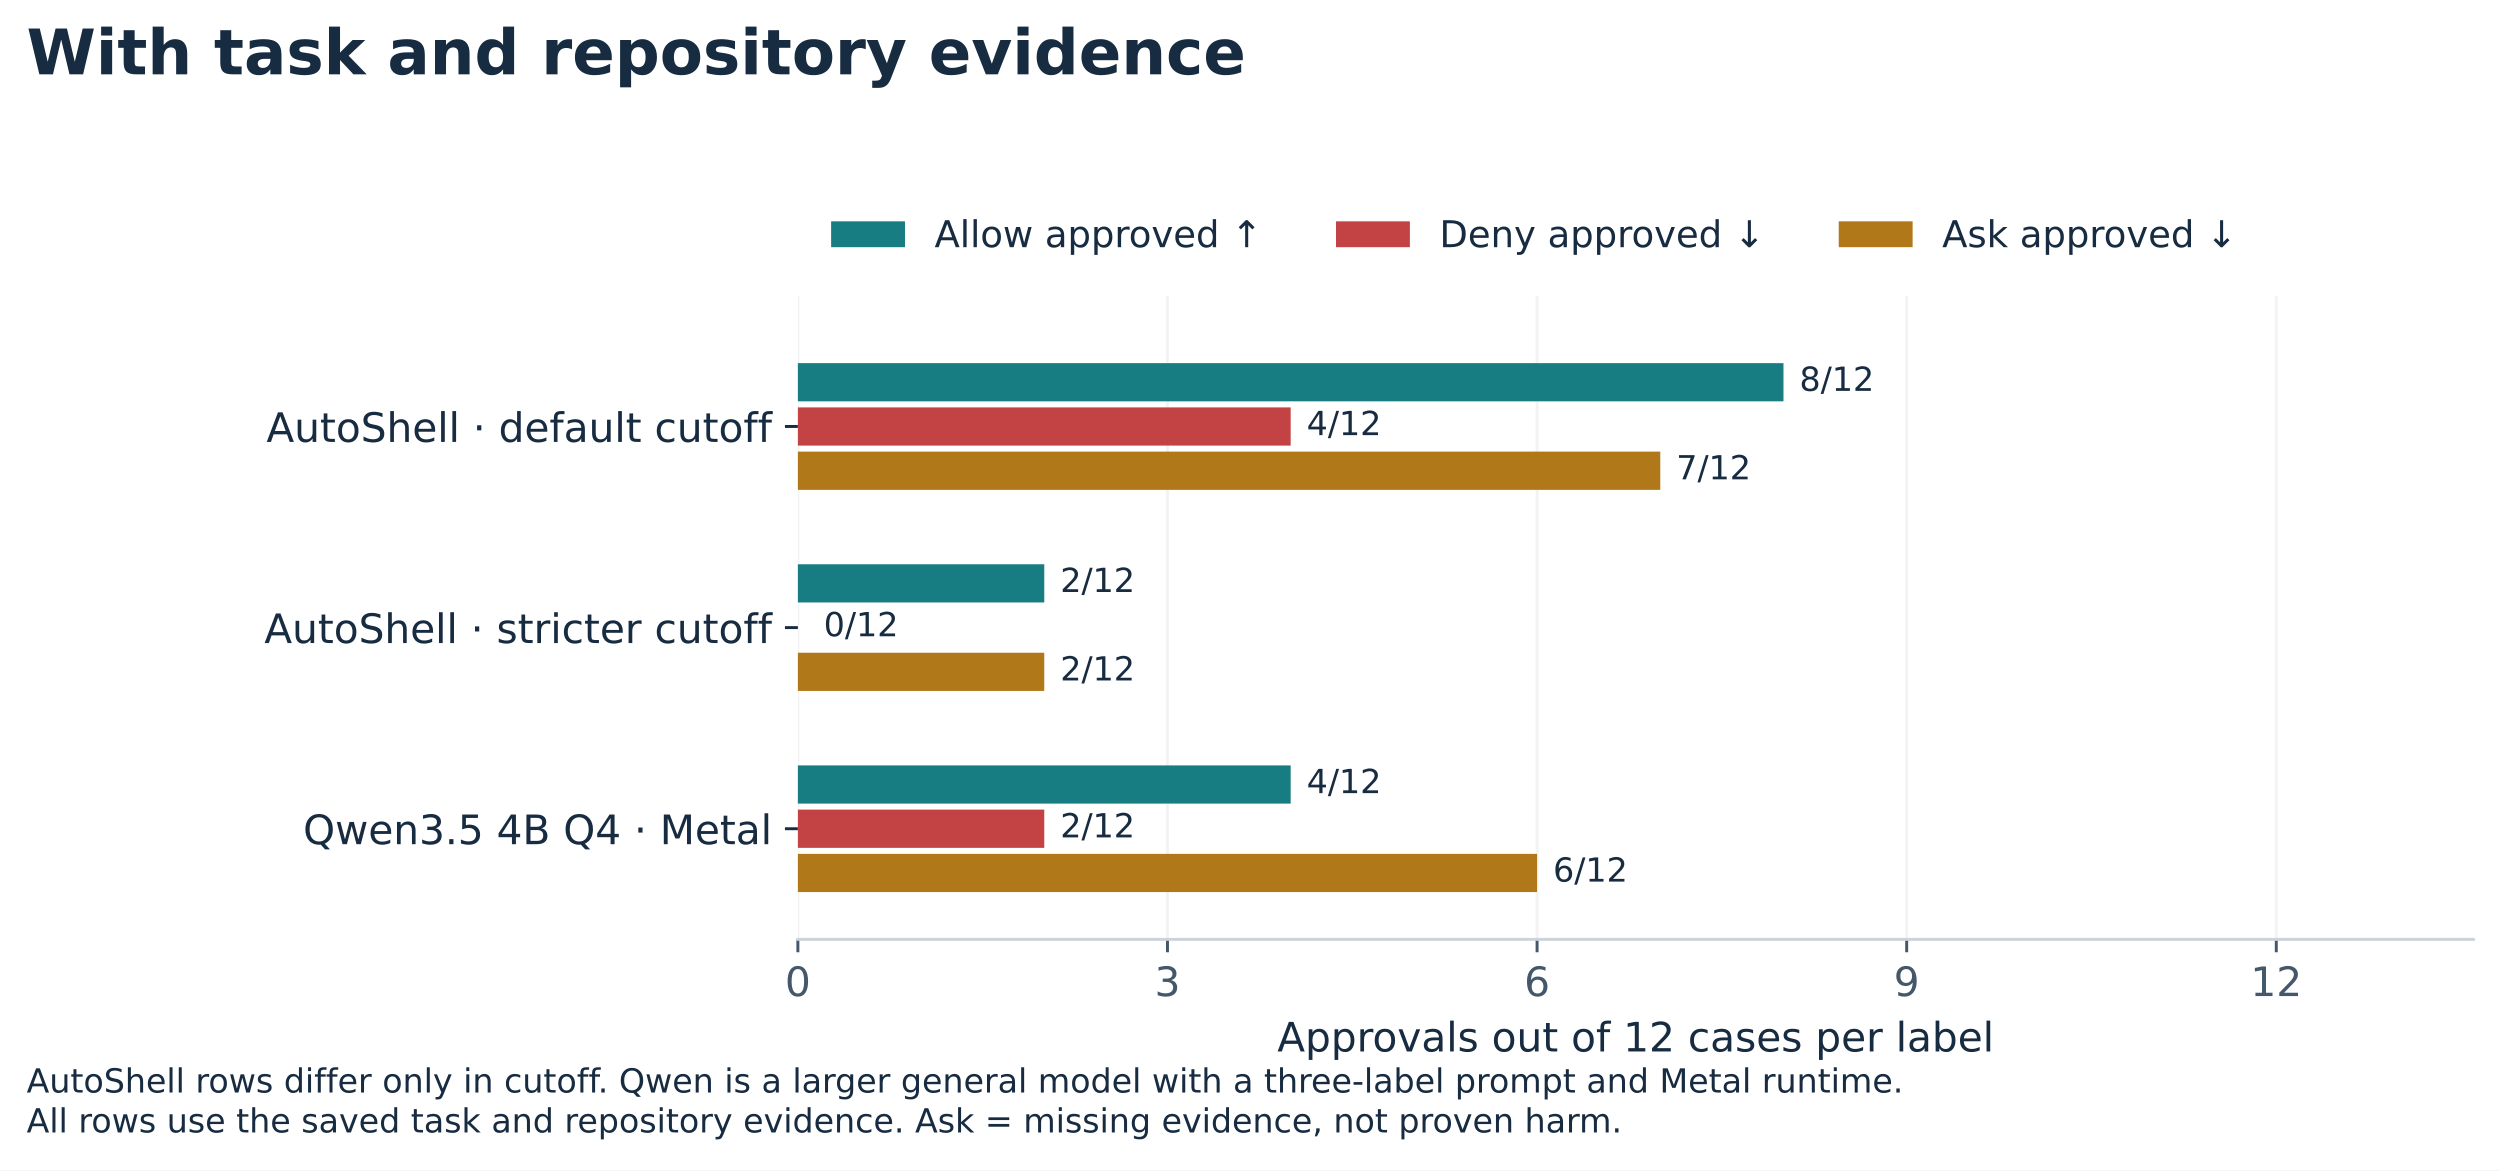
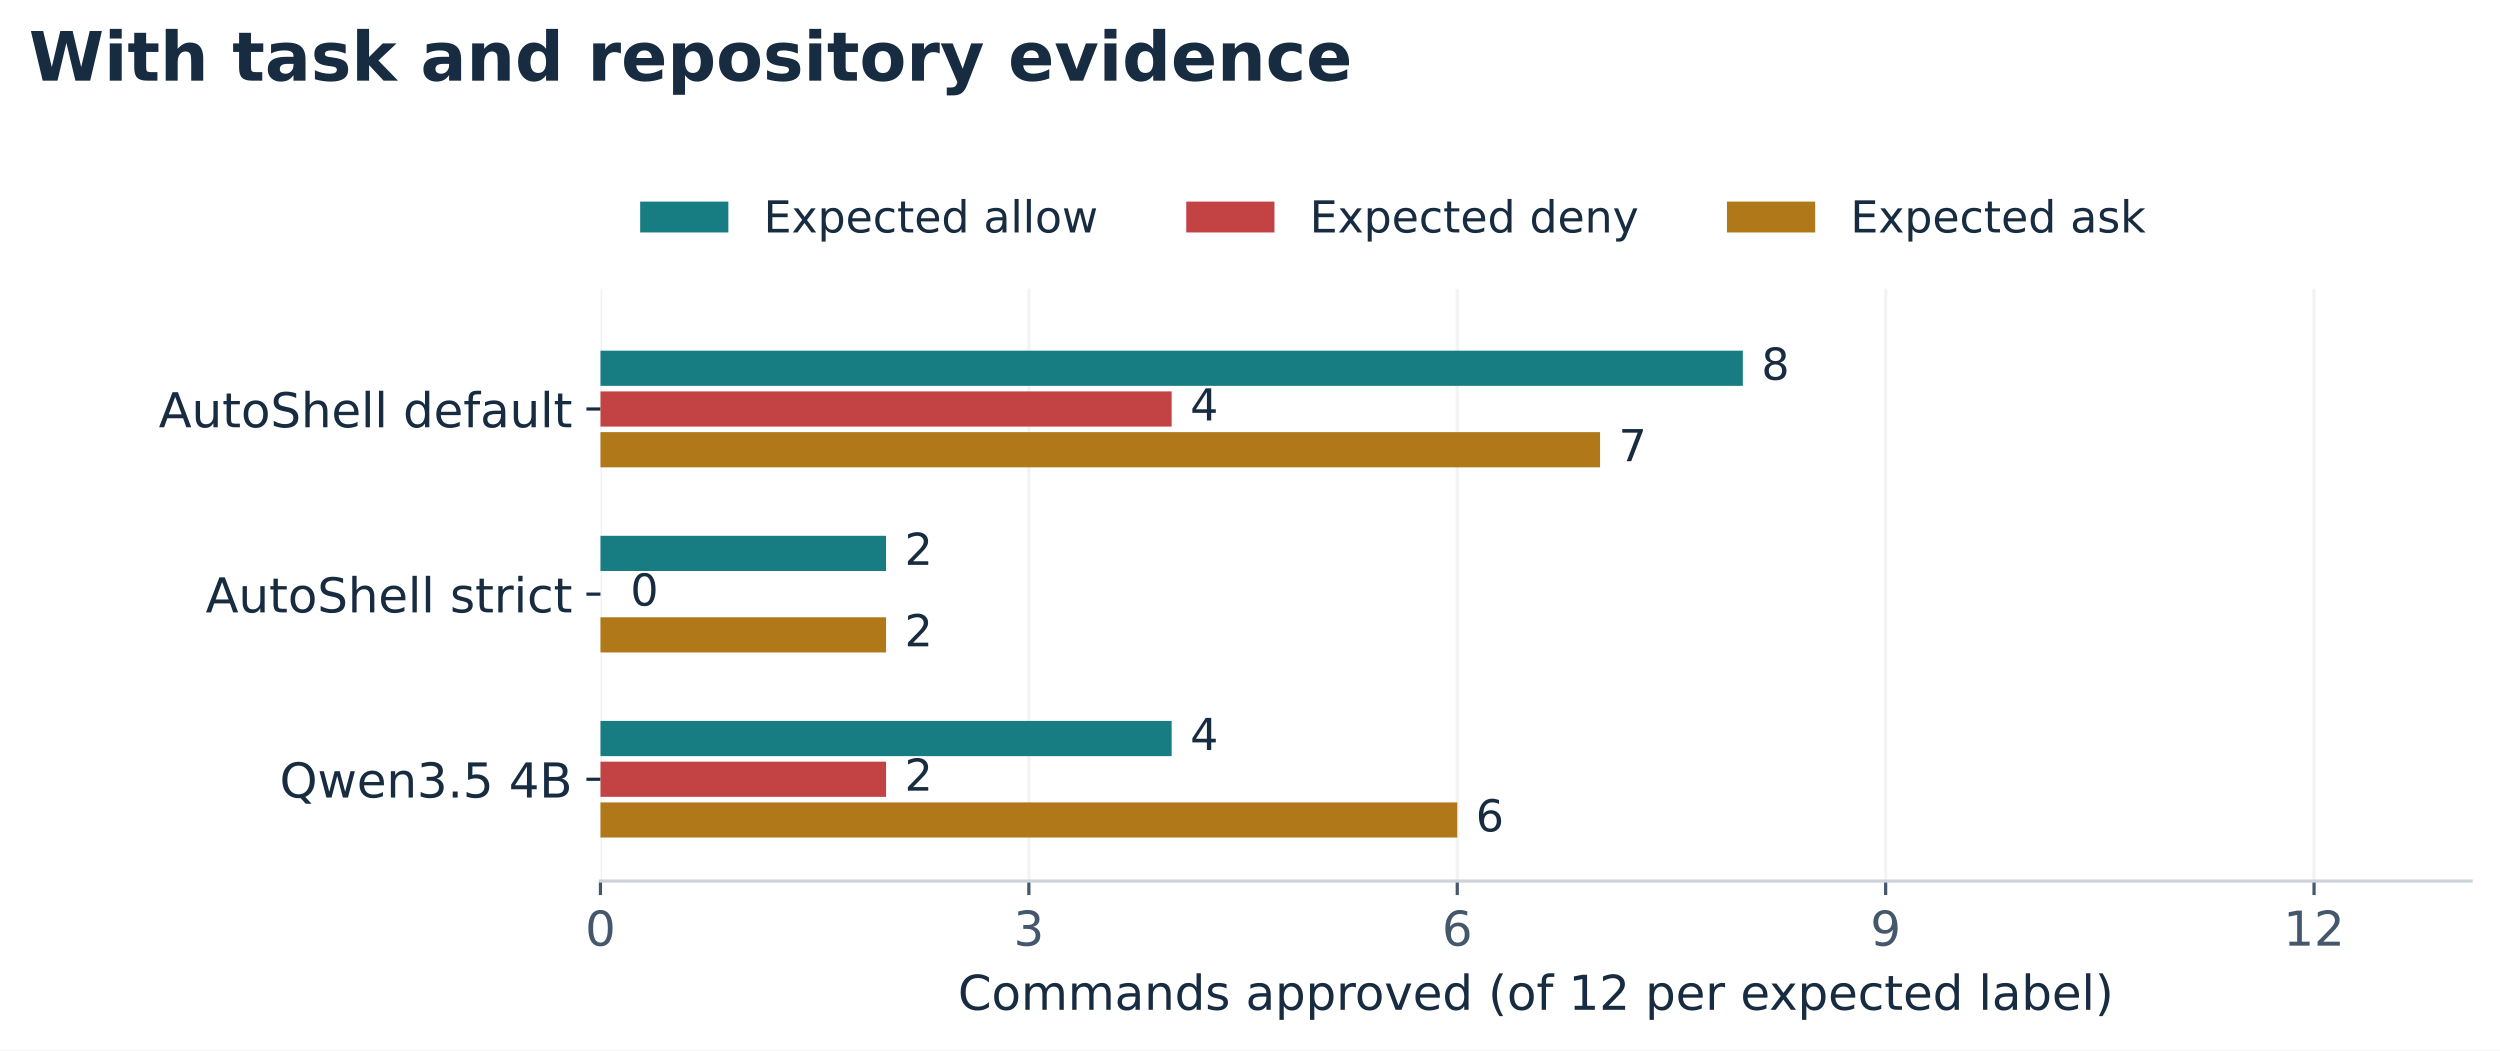
- <svg xmlns="http://www.w3.org/2000/svg" xmlns:xlink="http://www.w3.org/1999/xlink" width="676.8pt" height="316.839pt" viewBox="0 0 676.8 316.839" version="1.1">
+ <svg xmlns="http://www.w3.org/2000/svg" xmlns:xlink="http://www.w3.org/1999/xlink" width="623.52pt" height="261.945pt" viewBox="0 0 623.52 261.945" version="1.1">
  <defs>
    <style type="text/css">*{stroke-linejoin: round; stroke-linecap: butt}</style>
  </defs>
  <g id="figure_1">
    <g id="patch_1">
-       <path d="M 0 316.839 L 676.8 316.839 L 676.8 0 L 0 0 z " style="fill: #ffffff" />
+       <path d="M 0 261.945 L 623.52 261.945 L 623.52 0 L 0 0 z " style="fill: #ffffff" />
    </g>
    <g id="axes_1">
      <g id="patch_2">
-         <path d="M 216 254.304 L 669.6 254.304 L 669.6 80.064 L 216 80.064 z " style="fill: #ffffff" />
+         <path d="M 149.76 219.744 L 616.32 219.744 L 616.32 72 L 149.76 72 z " style="fill: #ffffff" />
      </g>
      <g id="matplotlib.axis_1">
        <g id="xtick_1">
          <g id="line2d_1">
-             <path d="M 216 254.304 L 216 80.064 " clip-path="url(#p8fc686748e)" style="fill: none; stroke: #b0b0b0; stroke-opacity: 0.15; stroke-width: 0.8; stroke-linecap: square" />
+             <path d="M 149.76 219.744 L 149.76 72 " clip-path="url(#pfbbe704573)" style="fill: none; stroke: #b0b0b0; stroke-opacity: 0.15; stroke-width: 0.8; stroke-linecap: square" />
          </g>
          <g id="line2d_2">
            <defs>
-               <path id="m58e2428991" d="M 0 0 L 0 3.5 " style="stroke: #44576b; stroke-width: 0.8" />
+               <path id="m25414a67de" d="M 0 0 L 0 3.5 " style="stroke: #44576b; stroke-width: 0.8" />
            </defs>
            <g>
-               <use xlink:href="#m58e2428991" x="216" y="254.304" style="fill: #44576b; stroke: #44576b; stroke-width: 0.8" />
+               <use xlink:href="#m25414a67de" x="149.76" y="219.744" style="fill: #44576b; stroke: #44576b; stroke-width: 0.8" />
            </g>
          </g>
          <g id="text_1">
-             <text style="font-size: 11px; font-family: 'DejaVu Sans'; text-anchor: middle; fill: #44576b" x="216" y="269.661" transform="rotate(-0 216 269.6614)">0</text>
+             <text style="font-size: 12px; font-family: 'DejaVu Sans'; text-anchor: middle; fill: #44576b" x="149.76" y="235.861" transform="rotate(-0 149.76 235.8612)">0</text>
          </g>
        </g>
        <g id="xtick_2">
          <g id="line2d_3">
-             <path d="M 316.059 254.304 L 316.059 80.064 " clip-path="url(#p8fc686748e)" style="fill: none; stroke: #b0b0b0; stroke-opacity: 0.15; stroke-width: 0.8; stroke-linecap: square" />
+             <path d="M 256.606 219.744 L 256.606 72 " clip-path="url(#pfbbe704573)" style="fill: none; stroke: #b0b0b0; stroke-opacity: 0.15; stroke-width: 0.8; stroke-linecap: square" />
          </g>
          <g id="line2d_4">
            <g>
-               <use xlink:href="#m58e2428991" x="316.059" y="254.304" style="fill: #44576b; stroke: #44576b; stroke-width: 0.8" />
+               <use xlink:href="#m25414a67de" x="256.606" y="219.744" style="fill: #44576b; stroke: #44576b; stroke-width: 0.8" />
            </g>
          </g>
          <g id="text_2">
-             <text style="font-size: 11px; font-family: 'DejaVu Sans'; text-anchor: middle; fill: #44576b" x="316.059" y="269.661" transform="rotate(-0 316.0588 269.6614)">3</text>
+             <text style="font-size: 12px; font-family: 'DejaVu Sans'; text-anchor: middle; fill: #44576b" x="256.606" y="235.861" transform="rotate(-0 256.6058 235.8612)">3</text>
          </g>
        </g>
        <g id="xtick_3">
          <g id="line2d_5">
-             <path d="M 416.118 254.304 L 416.118 80.064 " clip-path="url(#p8fc686748e)" style="fill: none; stroke: #b0b0b0; stroke-opacity: 0.15; stroke-width: 0.8; stroke-linecap: square" />
+             <path d="M 363.452 219.744 L 363.452 72 " clip-path="url(#pfbbe704573)" style="fill: none; stroke: #b0b0b0; stroke-opacity: 0.15; stroke-width: 0.8; stroke-linecap: square" />
          </g>
          <g id="line2d_6">
            <g>
-               <use xlink:href="#m58e2428991" x="416.118" y="254.304" style="fill: #44576b; stroke: #44576b; stroke-width: 0.8" />
+               <use xlink:href="#m25414a67de" x="363.452" y="219.744" style="fill: #44576b; stroke: #44576b; stroke-width: 0.8" />
            </g>
          </g>
          <g id="text_3">
-             <text style="font-size: 11px; font-family: 'DejaVu Sans'; text-anchor: middle; fill: #44576b" x="416.118" y="269.661" transform="rotate(-0 416.1176 269.6614)">6</text>
+             <text style="font-size: 12px; font-family: 'DejaVu Sans'; text-anchor: middle; fill: #44576b" x="363.452" y="235.861" transform="rotate(-0 363.4516 235.8612)">6</text>
          </g>
        </g>
        <g id="xtick_4">
          <g id="line2d_7">
-             <path d="M 516.176 254.304 L 516.176 80.064 " clip-path="url(#p8fc686748e)" style="fill: none; stroke: #b0b0b0; stroke-opacity: 0.15; stroke-width: 0.8; stroke-linecap: square" />
+             <path d="M 470.297 219.744 L 470.297 72 " clip-path="url(#pfbbe704573)" style="fill: none; stroke: #b0b0b0; stroke-opacity: 0.15; stroke-width: 0.8; stroke-linecap: square" />
          </g>
          <g id="line2d_8">
            <g>
-               <use xlink:href="#m58e2428991" x="516.176" y="254.304" style="fill: #44576b; stroke: #44576b; stroke-width: 0.8" />
+               <use xlink:href="#m25414a67de" x="470.297" y="219.744" style="fill: #44576b; stroke: #44576b; stroke-width: 0.8" />
            </g>
          </g>
          <g id="text_4">
-             <text style="font-size: 11px; font-family: 'DejaVu Sans'; text-anchor: middle; fill: #44576b" x="516.176" y="269.661" transform="rotate(-0 516.1765 269.6614)">9</text>
+             <text style="font-size: 12px; font-family: 'DejaVu Sans'; text-anchor: middle; fill: #44576b" x="470.297" y="235.861" transform="rotate(-0 470.2974 235.8612)">9</text>
          </g>
        </g>
        <g id="xtick_5">
          <g id="line2d_9">
-             <path d="M 616.235 254.304 L 616.235 80.064 " clip-path="url(#p8fc686748e)" style="fill: none; stroke: #b0b0b0; stroke-opacity: 0.15; stroke-width: 0.8; stroke-linecap: square" />
+             <path d="M 577.143 219.744 L 577.143 72 " clip-path="url(#pfbbe704573)" style="fill: none; stroke: #b0b0b0; stroke-opacity: 0.15; stroke-width: 0.8; stroke-linecap: square" />
          </g>
          <g id="line2d_10">
            <g>
-               <use xlink:href="#m58e2428991" x="616.235" y="254.304" style="fill: #44576b; stroke: #44576b; stroke-width: 0.8" />
+               <use xlink:href="#m25414a67de" x="577.143" y="219.744" style="fill: #44576b; stroke: #44576b; stroke-width: 0.8" />
            </g>
          </g>
          <g id="text_5">
-             <text style="font-size: 11px; font-family: 'DejaVu Sans'; text-anchor: middle; fill: #44576b" x="616.235" y="269.661" transform="rotate(-0 616.2353 269.6614)">12</text>
+             <text style="font-size: 12px; font-family: 'DejaVu Sans'; text-anchor: middle; fill: #44576b" x="577.143" y="235.861" transform="rotate(-0 577.1432 235.8612)">12</text>
          </g>
        </g>
        <g id="text_6">
-           <text style="font-size: 11px; font-family: 'DejaVu Sans'; text-anchor: middle; fill: #172b41" x="442.8" y="284.662" transform="rotate(-0 442.8 284.6623)">Approvals out of 12 cases per label</text>
+           <text style="font-size: 12px; font-family: 'DejaVu Sans'; text-anchor: middle; fill: #172b41" x="383.04" y="251.862" transform="rotate(-0 383.04 251.8621)">Commands approved (of 12 per expected label)</text>
        </g>
      </g>
      <g id="matplotlib.axis_2">
        <g id="ytick_1">
          <g id="line2d_11">
            <defs>
-               <path id="m46db6a74ef" d="M 0 0 L -3.5 0 " style="stroke: #172b41; stroke-width: 0.8" />
+               <path id="m30addc2bc9" d="M 0 0 L -3.5 0 " style="stroke: #172b41; stroke-width: 0.8" />
            </defs>
            <g>
-               <use xlink:href="#m46db6a74ef" x="216" y="115.457" style="fill: #172b41; stroke: #172b41; stroke-width: 0.8" />
+               <use xlink:href="#m30addc2bc9" x="149.76" y="102.01" style="fill: #172b41; stroke: #172b41; stroke-width: 0.8" />
            </g>
          </g>
          <g id="text_7">
-             <text style="font-size: 11px; font-family: 'DejaVu Sans'; text-anchor: end; fill: #172b41" x="209" y="119.636" transform="rotate(-0 209 119.6356)">AutoShell · default cutoff</text>
+             <text style="font-size: 12px; font-family: 'DejaVu Sans'; text-anchor: end; fill: #172b41" x="142.76" y="106.57" transform="rotate(-0 142.76 106.5696)">AutoShell default</text>
          </g>
        </g>
        <g id="ytick_2">
          <g id="line2d_12">
            <g>
-               <use xlink:href="#m46db6a74ef" x="216" y="169.906" style="fill: #172b41; stroke: #172b41; stroke-width: 0.8" />
+               <use xlink:href="#m30addc2bc9" x="149.76" y="148.18" style="fill: #172b41; stroke: #172b41; stroke-width: 0.8" />
            </g>
          </g>
          <g id="text_8">
-             <text style="font-size: 11px; font-family: 'DejaVu Sans'; text-anchor: end; fill: #172b41" x="209" y="174.086" transform="rotate(-0 209 174.0856)">AutoShell · stricter cutoff</text>
+             <text style="font-size: 12px; font-family: 'DejaVu Sans'; text-anchor: end; fill: #172b41" x="142.76" y="152.74" transform="rotate(-0 142.76 152.7396)">AutoShell strict</text>
          </g>
        </g>
        <g id="ytick_3">
          <g id="line2d_13">
            <g>
-               <use xlink:href="#m46db6a74ef" x="216" y="224.357" style="fill: #172b41; stroke: #172b41; stroke-width: 0.8" />
+               <use xlink:href="#m30addc2bc9" x="149.76" y="194.351" style="fill: #172b41; stroke: #172b41; stroke-width: 0.8" />
            </g>
          </g>
          <g id="text_9">
-             <text style="font-size: 11px; font-family: 'DejaVu Sans'; text-anchor: end; fill: #172b41" x="209" y="228.536" transform="rotate(-0 209 228.5356)">Qwen3.5 4B Q4 · Metal</text>
+             <text style="font-size: 12px; font-family: 'DejaVu Sans'; text-anchor: end; fill: #172b41" x="142.76" y="198.909" transform="rotate(-0 142.76 198.9091)">Qwen3.5 4B</text>
          </g>
        </g>
      </g>
      <g id="patch_3">
-         <path d="M 216 98.305 L 482.824 98.305 L 482.824 108.65 L 216 108.65 z " clip-path="url(#p8fc686748e)" style="fill: #187d83" />
+         <path d="M 149.76 87.467 L 434.682 87.467 L 434.682 96.239 L 149.76 96.239 z " clip-path="url(#pfbbe704573)" style="fill: #187d83" />
      </g>
      <g id="patch_4">
-         <path d="M 216 152.755 L 282.706 152.755 L 282.706 163.1 L 216 163.1 z " clip-path="url(#p8fc686748e)" style="fill: #187d83" />
+         <path d="M 149.76 133.637 L 220.991 133.637 L 220.991 142.409 L 149.76 142.409 z " clip-path="url(#pfbbe704573)" style="fill: #187d83" />
      </g>
      <g id="patch_5">
-         <path d="M 216 207.205 L 349.412 207.205 L 349.412 217.55 L 216 217.55 z " clip-path="url(#p8fc686748e)" style="fill: #187d83" />
+         <path d="M 149.76 179.807 L 292.221 179.807 L 292.221 188.579 L 149.76 188.579 z " clip-path="url(#pfbbe704573)" style="fill: #187d83" />
      </g>
      <g id="patch_6">
-         <path d="M 216 110.284 L 349.412 110.284 L 349.412 120.629 L 216 120.629 z " clip-path="url(#p8fc686748e)" style="fill: #c34345" />
+         <path d="M 149.76 97.624 L 292.221 97.624 L 292.221 106.397 L 149.76 106.397 z " clip-path="url(#pfbbe704573)" style="fill: #c34345" />
      </g>
      <g id="patch_7">
-         <path d="M 216 164.734 L 216 164.734 L 216 175.079 L 216 175.079 z " clip-path="url(#p8fc686748e)" style="fill: #c34345" />
+         <path d="M 149.76 143.794 L 149.76 143.794 L 149.76 152.567 L 149.76 152.567 z " clip-path="url(#pfbbe704573)" style="fill: #c34345" />
      </g>
      <g id="patch_8">
-         <path d="M 216 219.184 L 282.706 219.184 L 282.706 229.529 L 216 229.529 z " clip-path="url(#p8fc686748e)" style="fill: #c34345" />
+         <path d="M 149.76 189.964 L 220.991 189.964 L 220.991 198.737 L 149.76 198.737 z " clip-path="url(#pfbbe704573)" style="fill: #c34345" />
      </g>
      <g id="patch_9">
-         <path d="M 216 122.263 L 449.471 122.263 L 449.471 132.608 L 216 132.608 z " clip-path="url(#p8fc686748e)" style="fill: #b07818" />
+         <path d="M 149.76 107.782 L 399.067 107.782 L 399.067 116.554 L 149.76 116.554 z " clip-path="url(#pfbbe704573)" style="fill: #b07818" />
      </g>
      <g id="patch_10">
-         <path d="M 216 176.713 L 282.706 176.713 L 282.706 187.058 L 216 187.058 z " clip-path="url(#p8fc686748e)" style="fill: #b07818" />
+         <path d="M 149.76 153.952 L 220.991 153.952 L 220.991 162.724 L 149.76 162.724 z " clip-path="url(#pfbbe704573)" style="fill: #b07818" />
      </g>
      <g id="patch_11">
-         <path d="M 216 231.163 L 416.118 231.163 L 416.118 241.508 L 216 241.508 z " clip-path="url(#p8fc686748e)" style="fill: #b07818" />
+         <path d="M 149.76 200.122 L 363.452 200.122 L 363.452 208.894 L 149.76 208.894 z " clip-path="url(#pfbbe704573)" style="fill: #b07818" />
      </g>
      <g id="patch_12">
-         <path d="M 216 254.304 L 669.6 254.304 " style="fill: none; stroke: #ccd3db; stroke-width: 0.8; stroke-linejoin: miter; stroke-linecap: square" />
+         <path d="M 149.76 219.744 L 616.32 219.744 " style="fill: none; stroke: #ccd3db; stroke-width: 0.8; stroke-linejoin: miter; stroke-linecap: square" />
      </g>
      <g id="text_10">
-         <text style="font-size: 9px; font-family: 'DejaVu Sans'; text-anchor: start; fill: #172b41" x="487.159" y="105.815" transform="rotate(-0 487.1594 105.8154)">8/12</text>
+         <text style="font-size: 11px; font-family: 'DejaVu Sans'; text-anchor: start; fill: #172b41" x="439.312" y="94.711" transform="rotate(-0 439.3121 94.71052)">8</text>
      </g>
      <g id="text_11">
-         <text style="font-size: 9px; font-family: 'DejaVu Sans'; text-anchor: start; fill: #172b41" x="287.042" y="160.265" transform="rotate(-0 287.0418 160.2654)">2/12</text>
+         <text style="font-size: 11px; font-family: 'DejaVu Sans'; text-anchor: start; fill: #172b41" x="225.621" y="140.881" transform="rotate(-0 225.6205 140.8805)">2</text>
      </g>
      <g id="text_12">
-         <text style="font-size: 9px; font-family: 'DejaVu Sans'; text-anchor: start; fill: #172b41" x="353.748" y="214.715" transform="rotate(-0 353.7476 214.7154)">4/12</text>
+         <text style="font-size: 11px; font-family: 'DejaVu Sans'; text-anchor: start; fill: #172b41" x="296.851" y="187.051" transform="rotate(-0 296.8511 187.0505)">4</text>
      </g>
      <g id="text_13">
-         <text style="font-size: 9px; font-family: 'DejaVu Sans'; text-anchor: start; fill: #172b41" x="353.748" y="117.794" transform="rotate(-0 353.7476 117.7944)">4/12</text>
+         <text style="font-size: 11px; font-family: 'DejaVu Sans'; text-anchor: start; fill: #172b41" x="296.851" y="104.868" transform="rotate(-0 296.8511 104.8679)">4</text>
      </g>
      <g id="text_14">
-         <text style="font-size: 9px; font-family: 'DejaVu Sans'; text-anchor: start; fill: #172b41" x="223.004" y="172.244" transform="rotate(-0 223.0041 172.2444)">0/12</text>
+         <text style="font-size: 11px; font-family: 'DejaVu Sans'; text-anchor: start; fill: #172b41" x="157.239" y="151.038" transform="rotate(-0 157.2392 151.0379)">0</text>
      </g>
      <g id="text_15">
-         <text style="font-size: 9px; font-family: 'DejaVu Sans'; text-anchor: start; fill: #172b41" x="287.042" y="226.694" transform="rotate(-0 287.0418 226.6944)">2/12</text>
+         <text style="font-size: 11px; font-family: 'DejaVu Sans'; text-anchor: start; fill: #172b41" x="225.621" y="197.208" transform="rotate(-0 225.6205 197.2079)">2</text>
      </g>
      <g id="text_16">
-         <text style="font-size: 9px; font-family: 'DejaVu Sans'; text-anchor: start; fill: #172b41" x="453.806" y="129.773" transform="rotate(-0 453.8065 129.7734)">7/12</text>
+         <text style="font-size: 11px; font-family: 'DejaVu Sans'; text-anchor: start; fill: #172b41" x="403.697" y="115.025" transform="rotate(-0 403.6969 115.0253)">7</text>
      </g>
      <g id="text_17">
-         <text style="font-size: 9px; font-family: 'DejaVu Sans'; text-anchor: start; fill: #172b41" x="287.042" y="184.223" transform="rotate(-0 287.0418 184.2234)">2/12</text>
+         <text style="font-size: 11px; font-family: 'DejaVu Sans'; text-anchor: start; fill: #172b41" x="225.621" y="161.195" transform="rotate(-0 225.6205 161.1953)">2</text>
      </g>
      <g id="text_18">
-         <text style="font-size: 9px; font-family: 'DejaVu Sans'; text-anchor: start; fill: #172b41" x="420.454" y="238.673" transform="rotate(-0 420.4535 238.6734)">6/12</text>
+         <text style="font-size: 11px; font-family: 'DejaVu Sans'; text-anchor: start; fill: #172b41" x="368.082" y="207.365" transform="rotate(-0 368.0816 207.3653)">6</text>
      </g>
      <g id="legend_1">
        <g id="patch_13">
-           <path d="M 225 66.919 L 245 66.919 L 245 59.919 L 225 59.919 z " style="fill: #187d83" />
+           <path d="M 159.66 57.98 L 181.66 57.98 L 181.66 50.28 L 159.66 50.28 z " style="fill: #187d83" />
        </g>
        <g id="text_19">
-           <text style="font-size: 10px; font-family: 'DejaVu Sans'; text-anchor: start; fill: #172b41" x="253" y="66.919" transform="rotate(-0 253 66.91926)">Allow approved ↑</text>
+           <text style="font-size: 11px; font-family: 'DejaVu Sans'; text-anchor: start; fill: #172b41" x="190.46" y="57.98" transform="rotate(-0 190.46 57.97998)">Expected allow</text>
        </g>
        <g id="patch_14">
-           <path d="M 361.684 66.919 L 381.684 66.919 L 381.684 59.919 L 361.684 59.919 z " style="fill: #c34345" />
+           <path d="M 295.861 57.98 L 317.861 57.98 L 317.861 50.28 L 295.861 50.28 z " style="fill: #c34345" />
        </g>
        <g id="text_20">
-           <text style="font-size: 10px; font-family: 'DejaVu Sans'; text-anchor: start; fill: #172b41" x="389.684" y="66.919" transform="rotate(-0 389.6844 66.91926)">Deny approved ↓</text>
+           <text style="font-size: 11px; font-family: 'DejaVu Sans'; text-anchor: start; fill: #172b41" x="326.661" y="57.98" transform="rotate(-0 326.6606 57.97998)">Expected deny</text>
        </g>
        <g id="patch_15">
-           <path d="M 497.784 66.919 L 517.784 66.919 L 517.784 59.919 L 497.784 59.919 z " style="fill: #b07818" />
+           <path d="M 430.715 57.98 L 452.715 57.98 L 452.715 50.28 L 430.715 50.28 z " style="fill: #b07818" />
        </g>
        <g id="text_21">
-           <text style="font-size: 10px; font-family: 'DejaVu Sans'; text-anchor: start; fill: #172b41" x="525.784" y="66.919" transform="rotate(-0 525.7844 66.91926)">Ask approved ↓</text>
+           <text style="font-size: 11px; font-family: 'DejaVu Sans'; text-anchor: start; fill: #172b41" x="461.515" y="57.98" transform="rotate(-0 461.5155 57.97998)">Expected ask</text>
        </g>
      </g>
    </g>
    <g id="text_22">
      <text style="font-weight: 700; font-size: 17px; font-family: 'DejaVu Sans'; text-anchor: start; fill: #172b41" x="7.2" y="20.117" transform="rotate(-0 7.2 20.11734)">With task and repository evidence</text>
    </g>
-     <g id="text_23">
-       <text style="font-size: 9px; font-family: 'DejaVu Sans'; fill: #172b41" transform="translate(7.2 295.7735)">AutoShell rows differ only in cutoff. Qwen is a larger general model with a three-label prompt and Metal runtime.</text>
-       <text style="font-size: 9px; font-family: 'DejaVu Sans'; fill: #172b41" transform="translate(7.2 306.576)">All rows use the saved task and repository evidence. Ask = missing evidence, not proven harm.</text>
-     </g>
  </g>
  <defs>
-     <clipPath id="p8fc686748e">
-       <rect x="216" y="80.064" width="453.6" height="174.24" />
+     <clipPath id="pfbbe704573">
+       <rect x="149.76" y="72" width="466.56" height="147.744" />
    </clipPath>
  </defs>
</svg>
